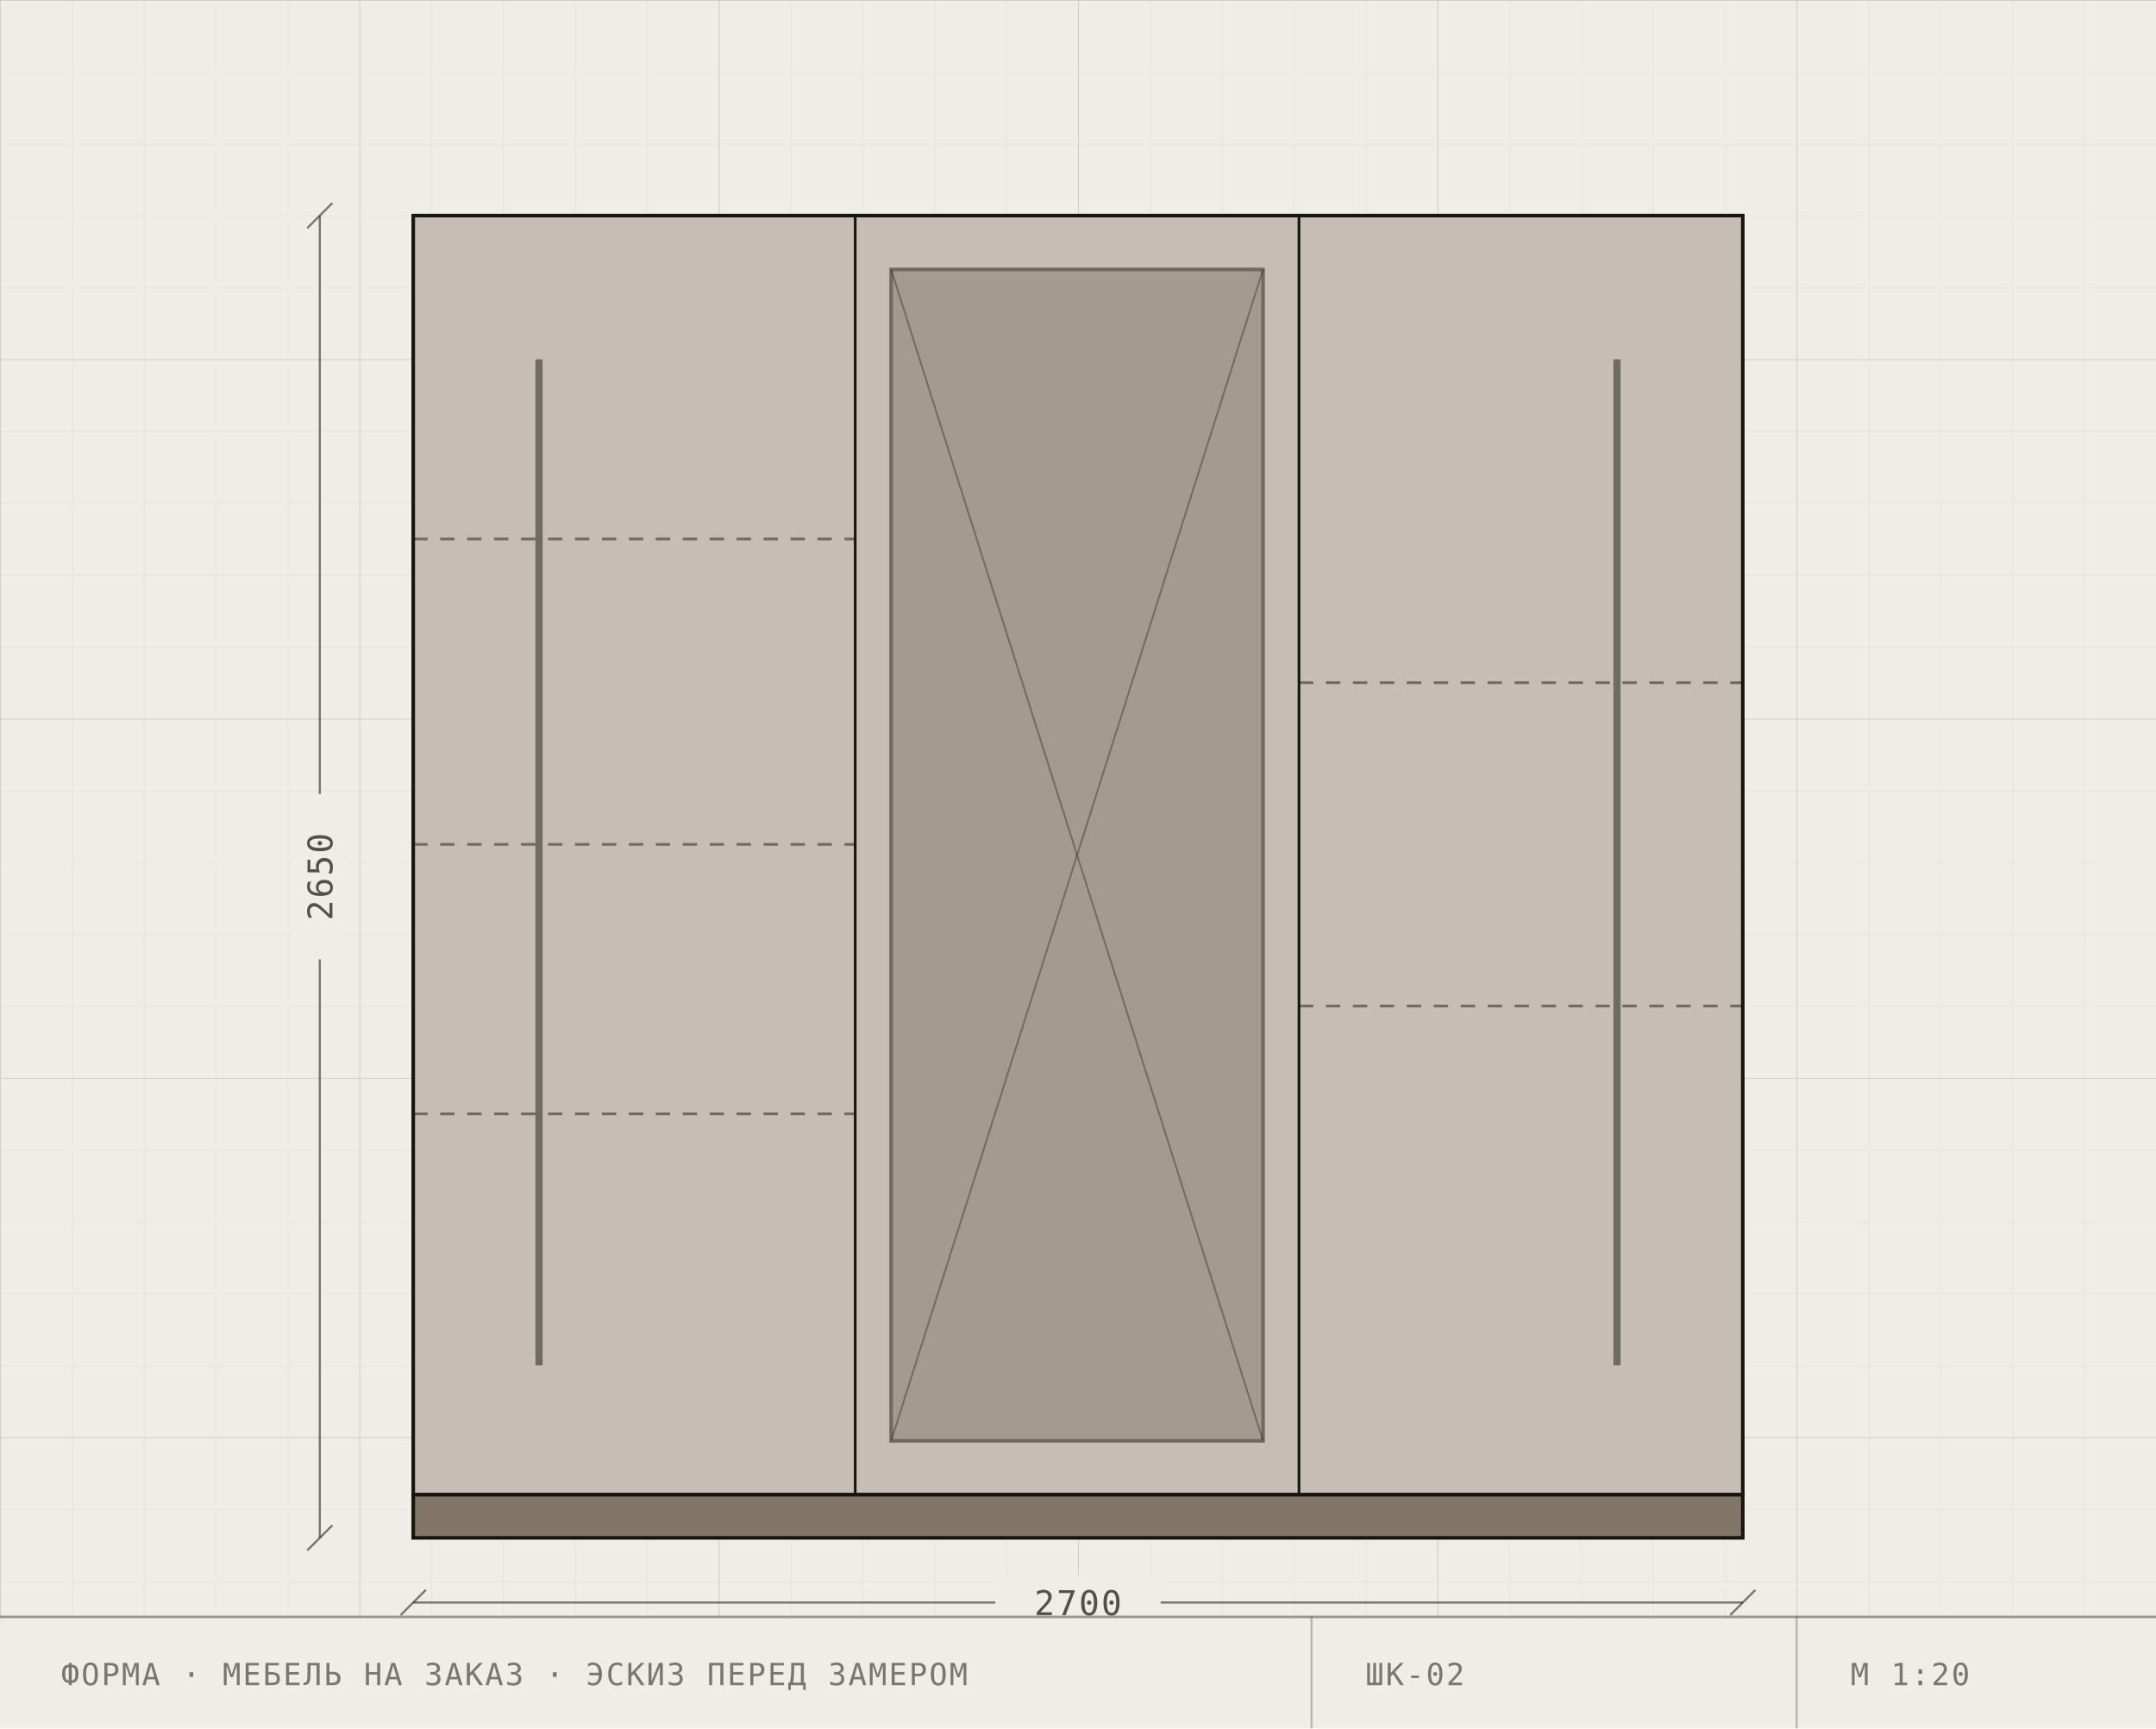
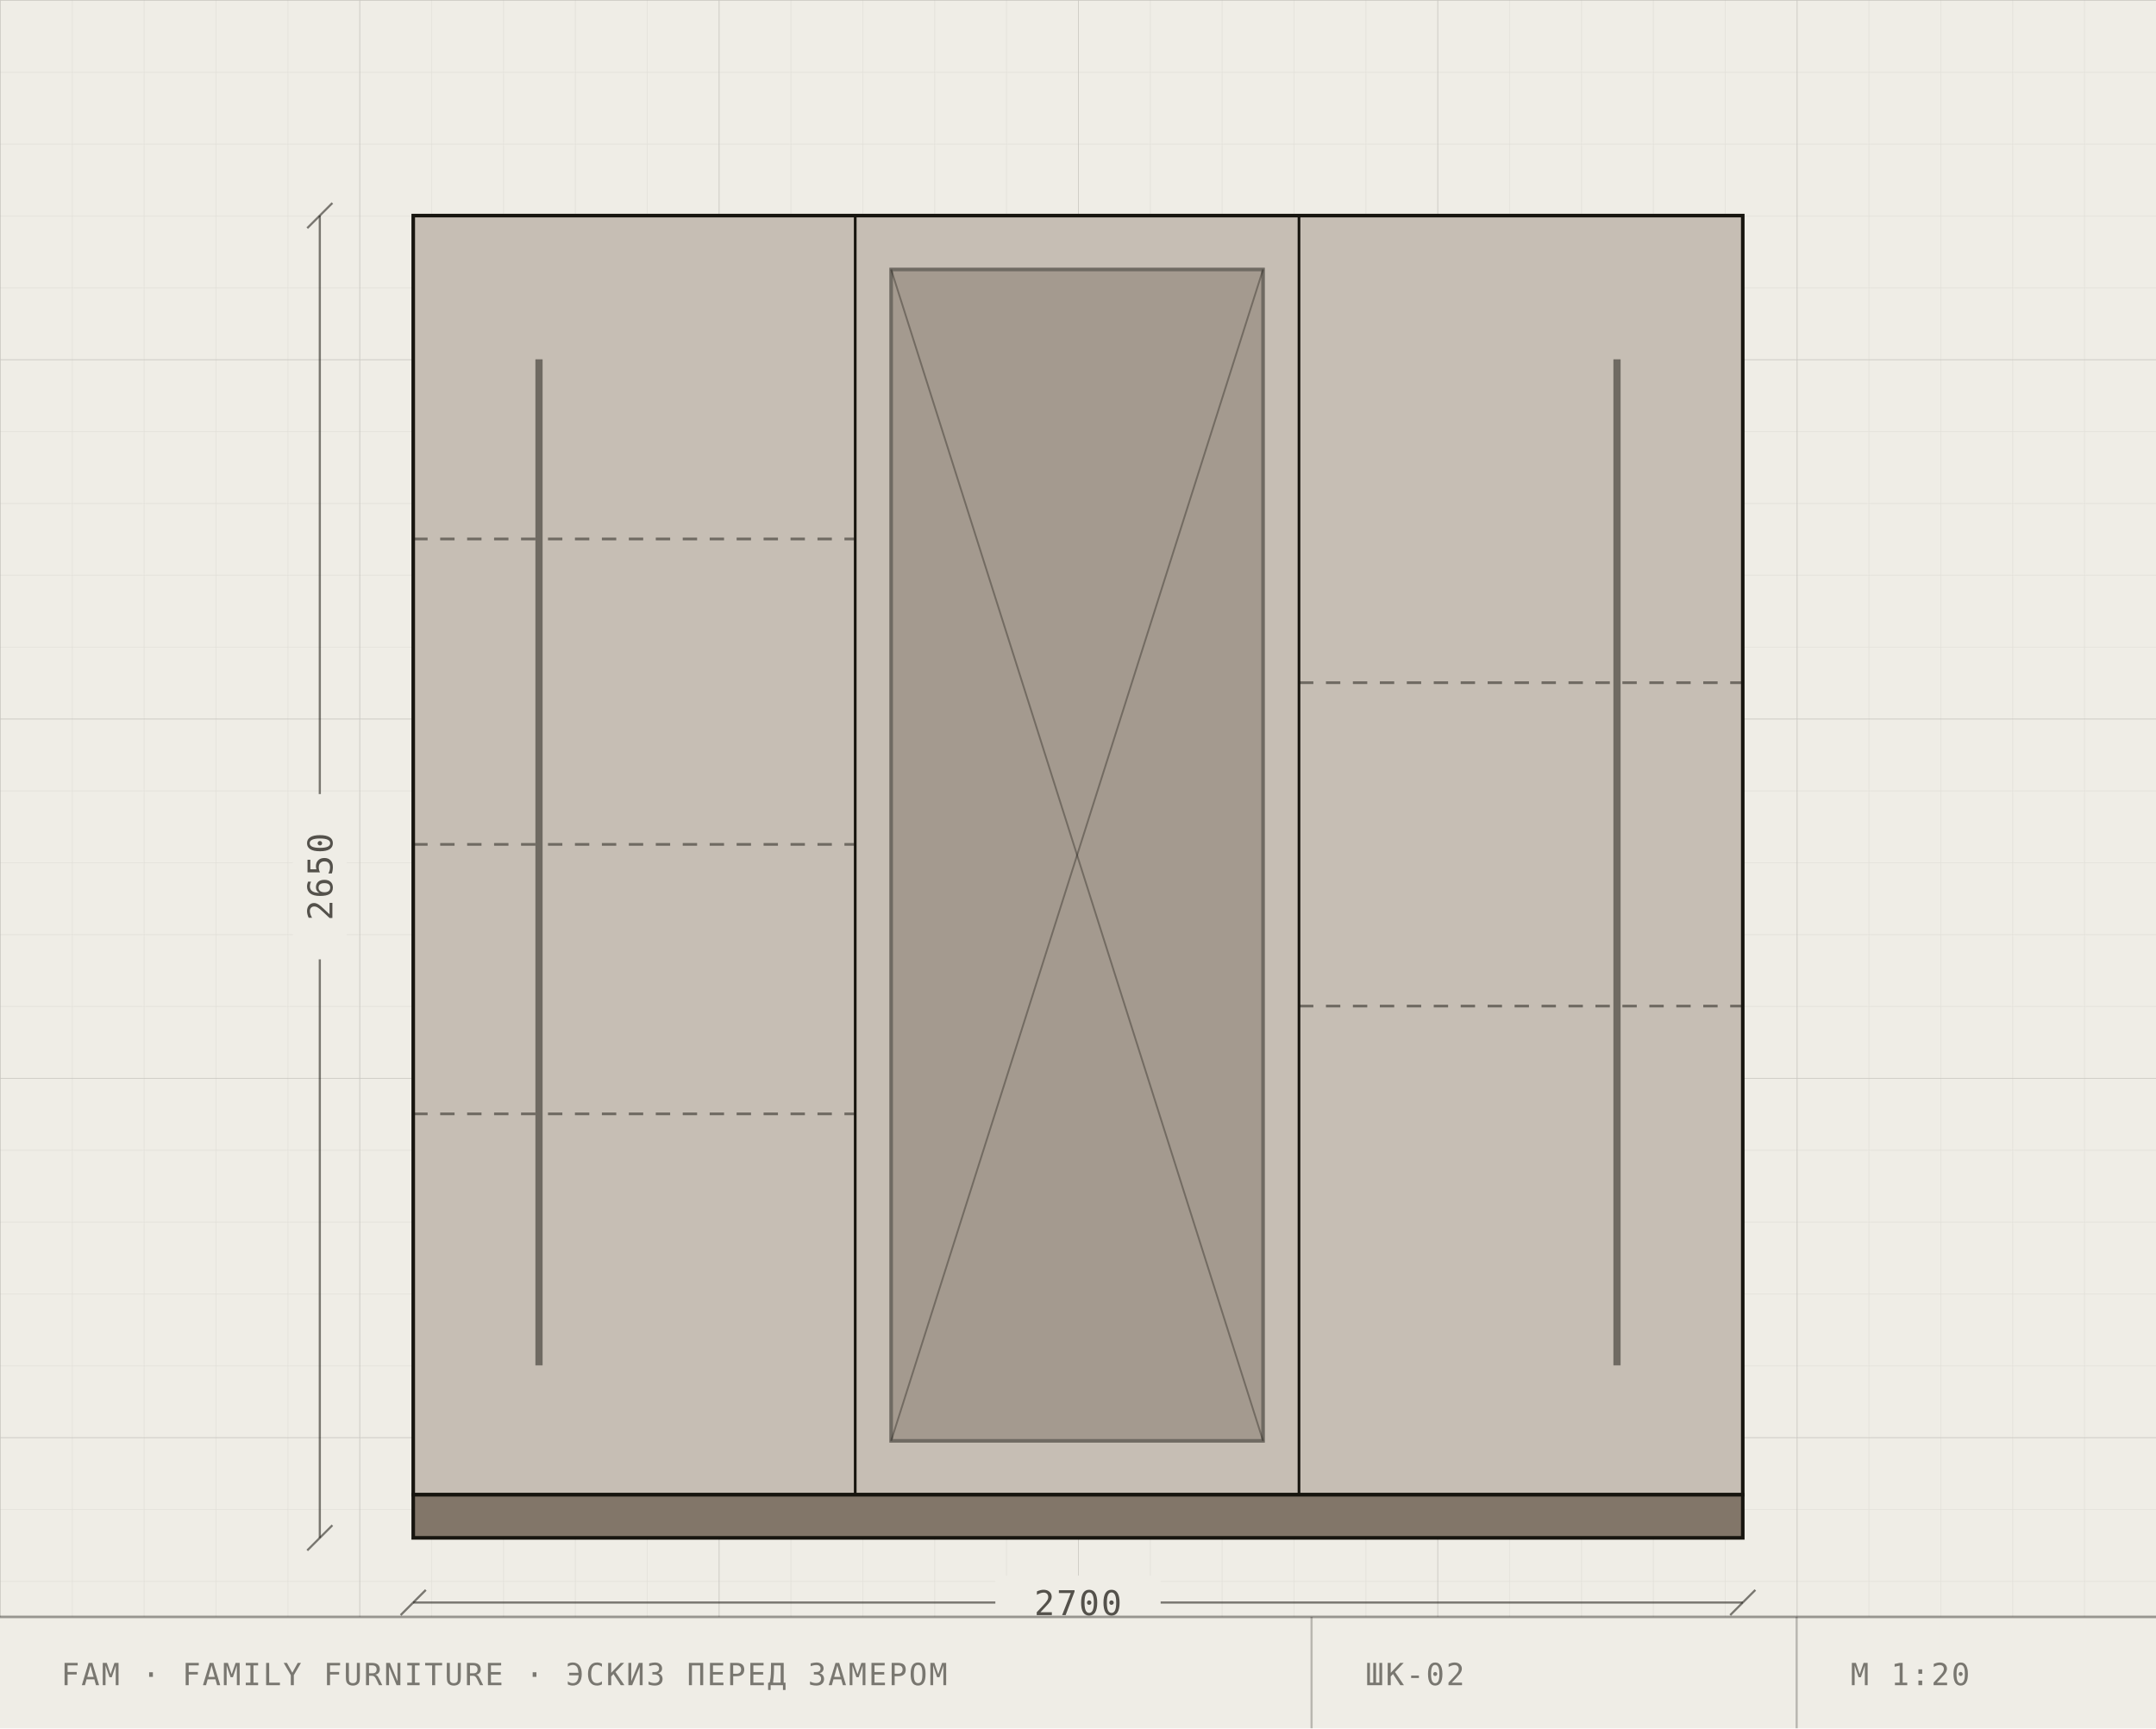
<svg xmlns="http://www.w3.org/2000/svg" viewBox="0 0 1200 962" width="1200" height="962" role="img">
  <defs>
    <pattern id="mm" width="40" height="40" patternUnits="userSpaceOnUse">
      <path d="M40 0H0V40" fill="none" stroke="#17150F" stroke-width="0.6" opacity="0.07" />
    </pattern>
    <pattern id="mm5" width="200" height="200" patternUnits="userSpaceOnUse">
      <path d="M200 0H0V200" fill="none" stroke="#17150F" stroke-width="0.9" opacity="0.11" />
    </pattern>
  </defs>
  <rect width="1200" height="962" fill="#EFEDE6" />
  <rect width="1200" height="900" fill="url(#mm)" />
  <rect width="1200" height="900" fill="url(#mm5)" />
  <rect x="230" y="120" width="740" height="712" fill="#C6BEB4" stroke="#17150F" stroke-width="2" />
  <line x1="476" y1="120" x2="476" y2="832" stroke="#17150F" stroke-width="1.5" />
  <line x1="723" y1="120" x2="723" y2="832" stroke="#17150F" stroke-width="1.5" />
  <rect x="496" y="150" width="207" height="652" fill="#827669" stroke="#17150F" stroke-width="2" opacity="0.5" />
  <line x1="496" y1="150" x2="703" y2="802" stroke="#17150F" stroke-width="1" opacity="0.35" />
  <line x1="703" y1="150" x2="496" y2="802" stroke="#17150F" stroke-width="1" opacity="0.35" />
  <line x1="300" y1="200" x2="300" y2="760" stroke="#17150F" stroke-width="4" opacity="0.5" />
  <line x1="900" y1="200" x2="900" y2="760" stroke="#17150F" stroke-width="4" opacity="0.5" />
  <line x1="230" y1="300" x2="476" y2="300" stroke="#17150F" stroke-width="1.5" stroke-dasharray="8 7" opacity="0.5" />
  <line x1="230" y1="470" x2="476" y2="470" stroke="#17150F" stroke-width="1.5" stroke-dasharray="8 7" opacity="0.5" />
  <line x1="230" y1="620" x2="476" y2="620" stroke="#17150F" stroke-width="1.5" stroke-dasharray="8 7" opacity="0.5" />
  <line x1="723" y1="380" x2="970" y2="380" stroke="#17150F" stroke-width="1.5" stroke-dasharray="8 7" opacity="0.5" />
  <line x1="723" y1="560" x2="970" y2="560" stroke="#17150F" stroke-width="1.5" stroke-dasharray="8 7" opacity="0.5" />
  <rect x="230" y="832" width="740" height="24" fill="#827669" stroke="#17150F" stroke-width="2" />
  <line x1="230" y1="892" x2="970" y2="892" stroke="#17150F" stroke-width="1.2" opacity="0.55" />
  <line x1="223" y1="899" x2="237" y2="885" stroke="#17150F" stroke-width="1.2" opacity="0.55" />
  <line x1="963" y1="899" x2="977" y2="885" stroke="#17150F" stroke-width="1.2" opacity="0.55" />
  <rect x="554" y="877" width="92" height="30" fill="#EFEDE6" />
  <text x="600" y="899" font-family="'JetBrains Mono','IBM Plex Mono',ui-monospace,SFMono-Regular,Menlo,Consolas,monospace" font-size="19" fill="#17150F" opacity="0.72" letter-spacing="1" text-anchor="middle">2700</text>
  <line x1="178" y1="120" x2="178" y2="856" stroke="#17150F" stroke-width="1.2" opacity="0.55" />
  <line x1="171" y1="127" x2="185" y2="113" stroke="#17150F" stroke-width="1.2" opacity="0.55" />
  <line x1="171" y1="863" x2="185" y2="849" stroke="#17150F" stroke-width="1.2" opacity="0.55" />
  <g transform="translate(178 488) rotate(-90)">
    <rect x="-46" y="-15" width="92" height="30" fill="#EFEDE6" />
    <text x="0" y="7" font-family="'JetBrains Mono','IBM Plex Mono',ui-monospace,SFMono-Regular,Menlo,Consolas,monospace" font-size="19" fill="#17150F" opacity="0.72" letter-spacing="1" text-anchor="middle">2650</text>
  </g>
  <rect x="0" y="900" width="1200" height="62" fill="#EFEDE6" />
  <line x1="0" y1="900" x2="1200" y2="900" stroke="#17150F" stroke-width="1.4" opacity="0.4" />
  <line x1="730" y1="900" x2="730" y2="962" stroke="#17150F" stroke-width="1.2" opacity="0.25" />
  <line x1="1000" y1="900" x2="1000" y2="962" stroke="#17150F" stroke-width="1.2" opacity="0.25" />
-   <text x="34" y="938" font-family="'JetBrains Mono','IBM Plex Mono',ui-monospace,SFMono-Regular,Menlo,Consolas,monospace" font-size="17" fill="#17150F" opacity="0.55" letter-spacing="1">ФОРМА · МЕБЕЛЬ НА ЗАКАЗ · ЭСКИЗ ПЕРЕД ЗАМЕРОМ</text>
+   <text x="34" y="938" font-family="'JetBrains Mono','IBM Plex Mono',ui-monospace,SFMono-Regular,Menlo,Consolas,monospace" font-size="17" fill="#17150F" opacity="0.55" letter-spacing="1">FAM · FAMILY FURNITURE · ЭСКИЗ ПЕРЕД ЗАМЕРОМ</text>
  <text x="760" y="938" font-family="'JetBrains Mono','IBM Plex Mono',ui-monospace,SFMono-Regular,Menlo,Consolas,monospace" font-size="17" fill="#17150F" opacity="0.55" letter-spacing="1">ШК-02</text>
  <text x="1030" y="938" font-family="'JetBrains Mono','IBM Plex Mono',ui-monospace,SFMono-Regular,Menlo,Consolas,monospace" font-size="17" fill="#17150F" opacity="0.55" letter-spacing="1">М 1:20</text>
</svg>
